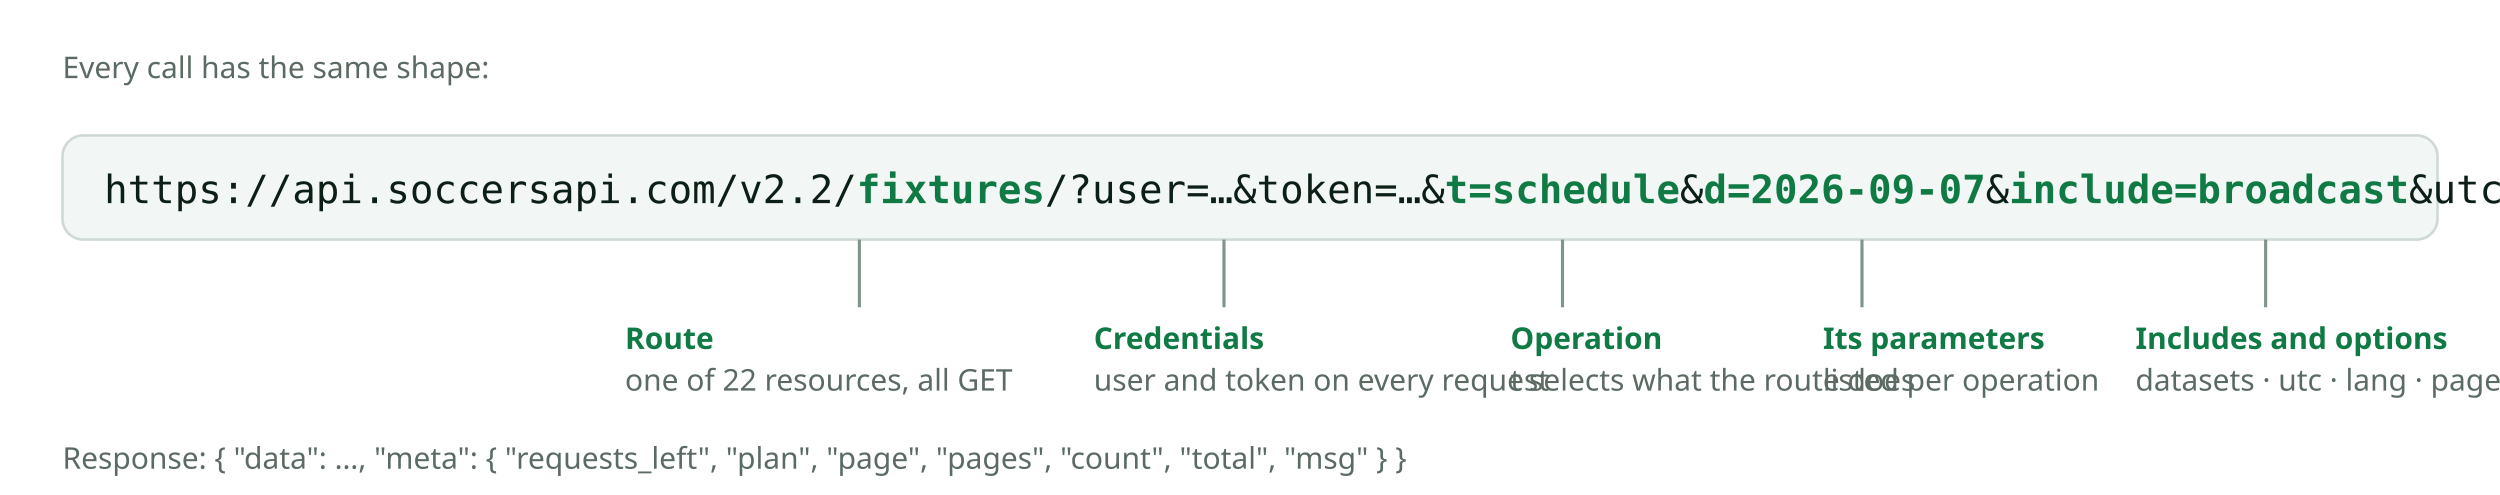
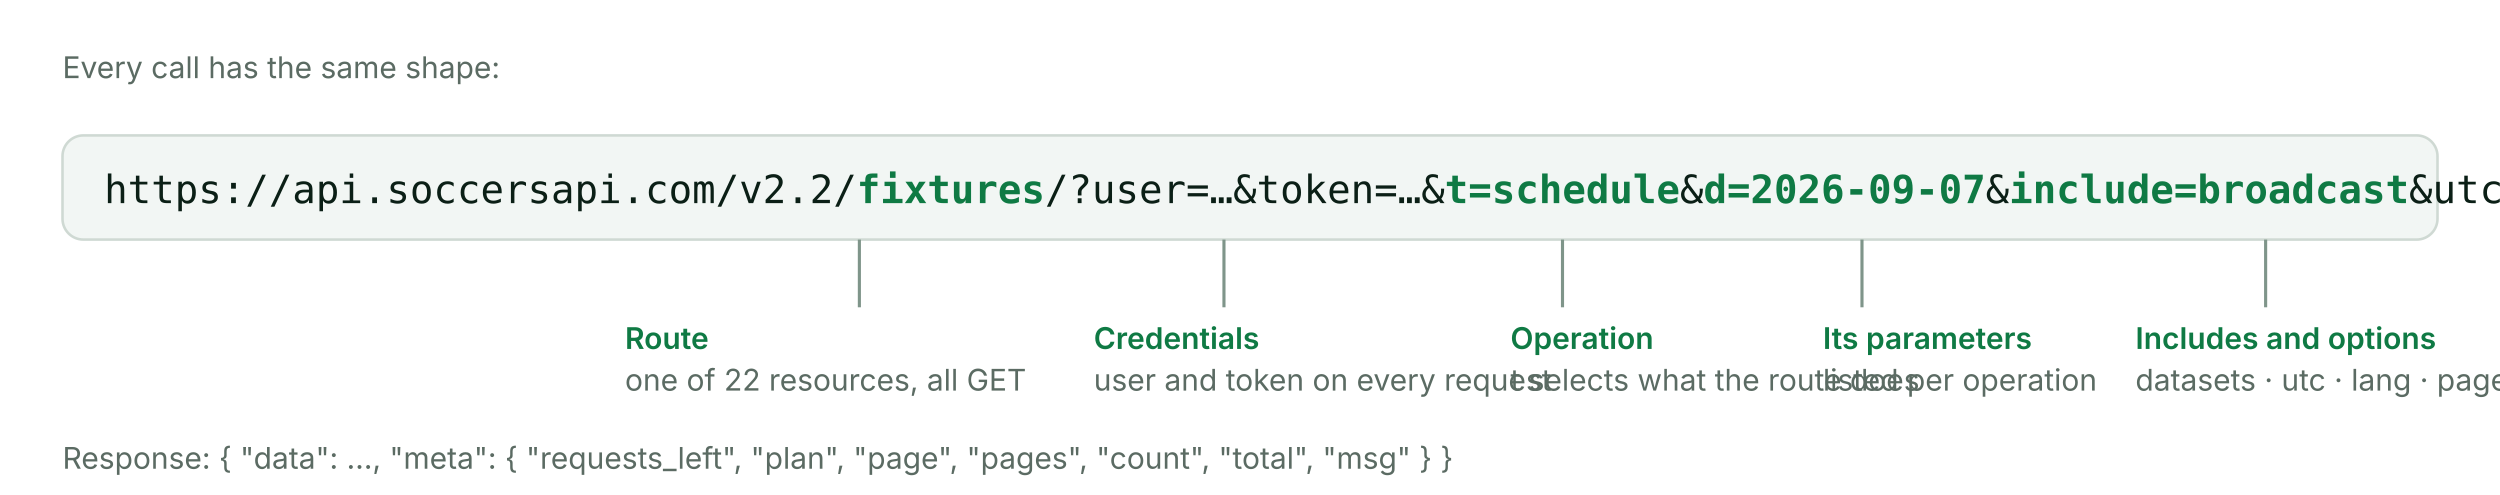
<svg xmlns="http://www.w3.org/2000/svg" viewBox="0 0 960 190" width="960" height="190" role="img" aria-label="Anatomy of a SoccersAPI request URL">
  <style>
    .u { font: 500 15px 'IBM Plex Mono', ui-monospace, monospace; fill: #0b1f16; }
    .h { fill: #19c96b; }
-     .l { font: 11.5px 'IBM Plex Sans', system-ui, sans-serif; fill: #5b6b63; }
-     .k { font: 600 11.5px 'IBM Plex Sans', system-ui, sans-serif; fill: #0f7a44; }
+     .l { font: 11.5px 'Inter', system-ui, sans-serif; fill: #5b6b63; }
+     .k { font: 600 11.5px 'Inter', system-ui, sans-serif; fill: #0f7a44; }
    .a { stroke: #7f958a; stroke-width: 1.2; fill: none; }
  </style>
  <rect x="24" y="52" width="912" height="40" rx="8" fill="#f2f6f4" stroke="#cfd9d3" />
  <text class="u" x="40" y="78">https://api.soccersapi.com/v2.2/<tspan class="h" style="fill:#0f7a44;font-weight:600">fixtures</tspan>/?user=…&amp;token=…&amp;<tspan class="h" style="fill:#0f7a44;font-weight:600">t=schedule</tspan>&amp;<tspan class="h" style="fill:#0f7a44;font-weight:600">d=2026-09-07</tspan>&amp;<tspan class="h" style="fill:#0f7a44;font-weight:600">include=broadcast</tspan>&amp;utc=2</text>
  <path class="a" d="M330 92V118" />
  <text class="k" x="240" y="134">Route</text>
  <text class="l" x="240" y="150">one of 22 resources, all GET</text>
  <path class="a" d="M470 92V118" />
  <text class="k" x="420" y="134">Credentials</text>
  <text class="l" x="420" y="150">user and token on every request</text>
  <path class="a" d="M600 92V118" />
  <text class="k" x="580" y="134">Operation</text>
  <text class="l" x="580" y="150">t selects what the route does</text>
  <path class="a" d="M715 92V118" />
  <text class="k" x="700" y="134">Its parameters</text>
  <text class="l" x="700" y="150">listed per operation</text>
  <path class="a" d="M870 92V118" />
  <text class="k" x="820" y="134">Includes and options</text>
  <text class="l" x="820" y="150">datasets · utc · lang · page</text>
  <text class="l" x="24" y="30">Every call has the same shape:</text>
  <text class="l" x="24" y="180">Response: { "data": …, "meta": { "requests_left", "plan", "page", "pages", "count", "total", "msg" } }</text>
</svg>
